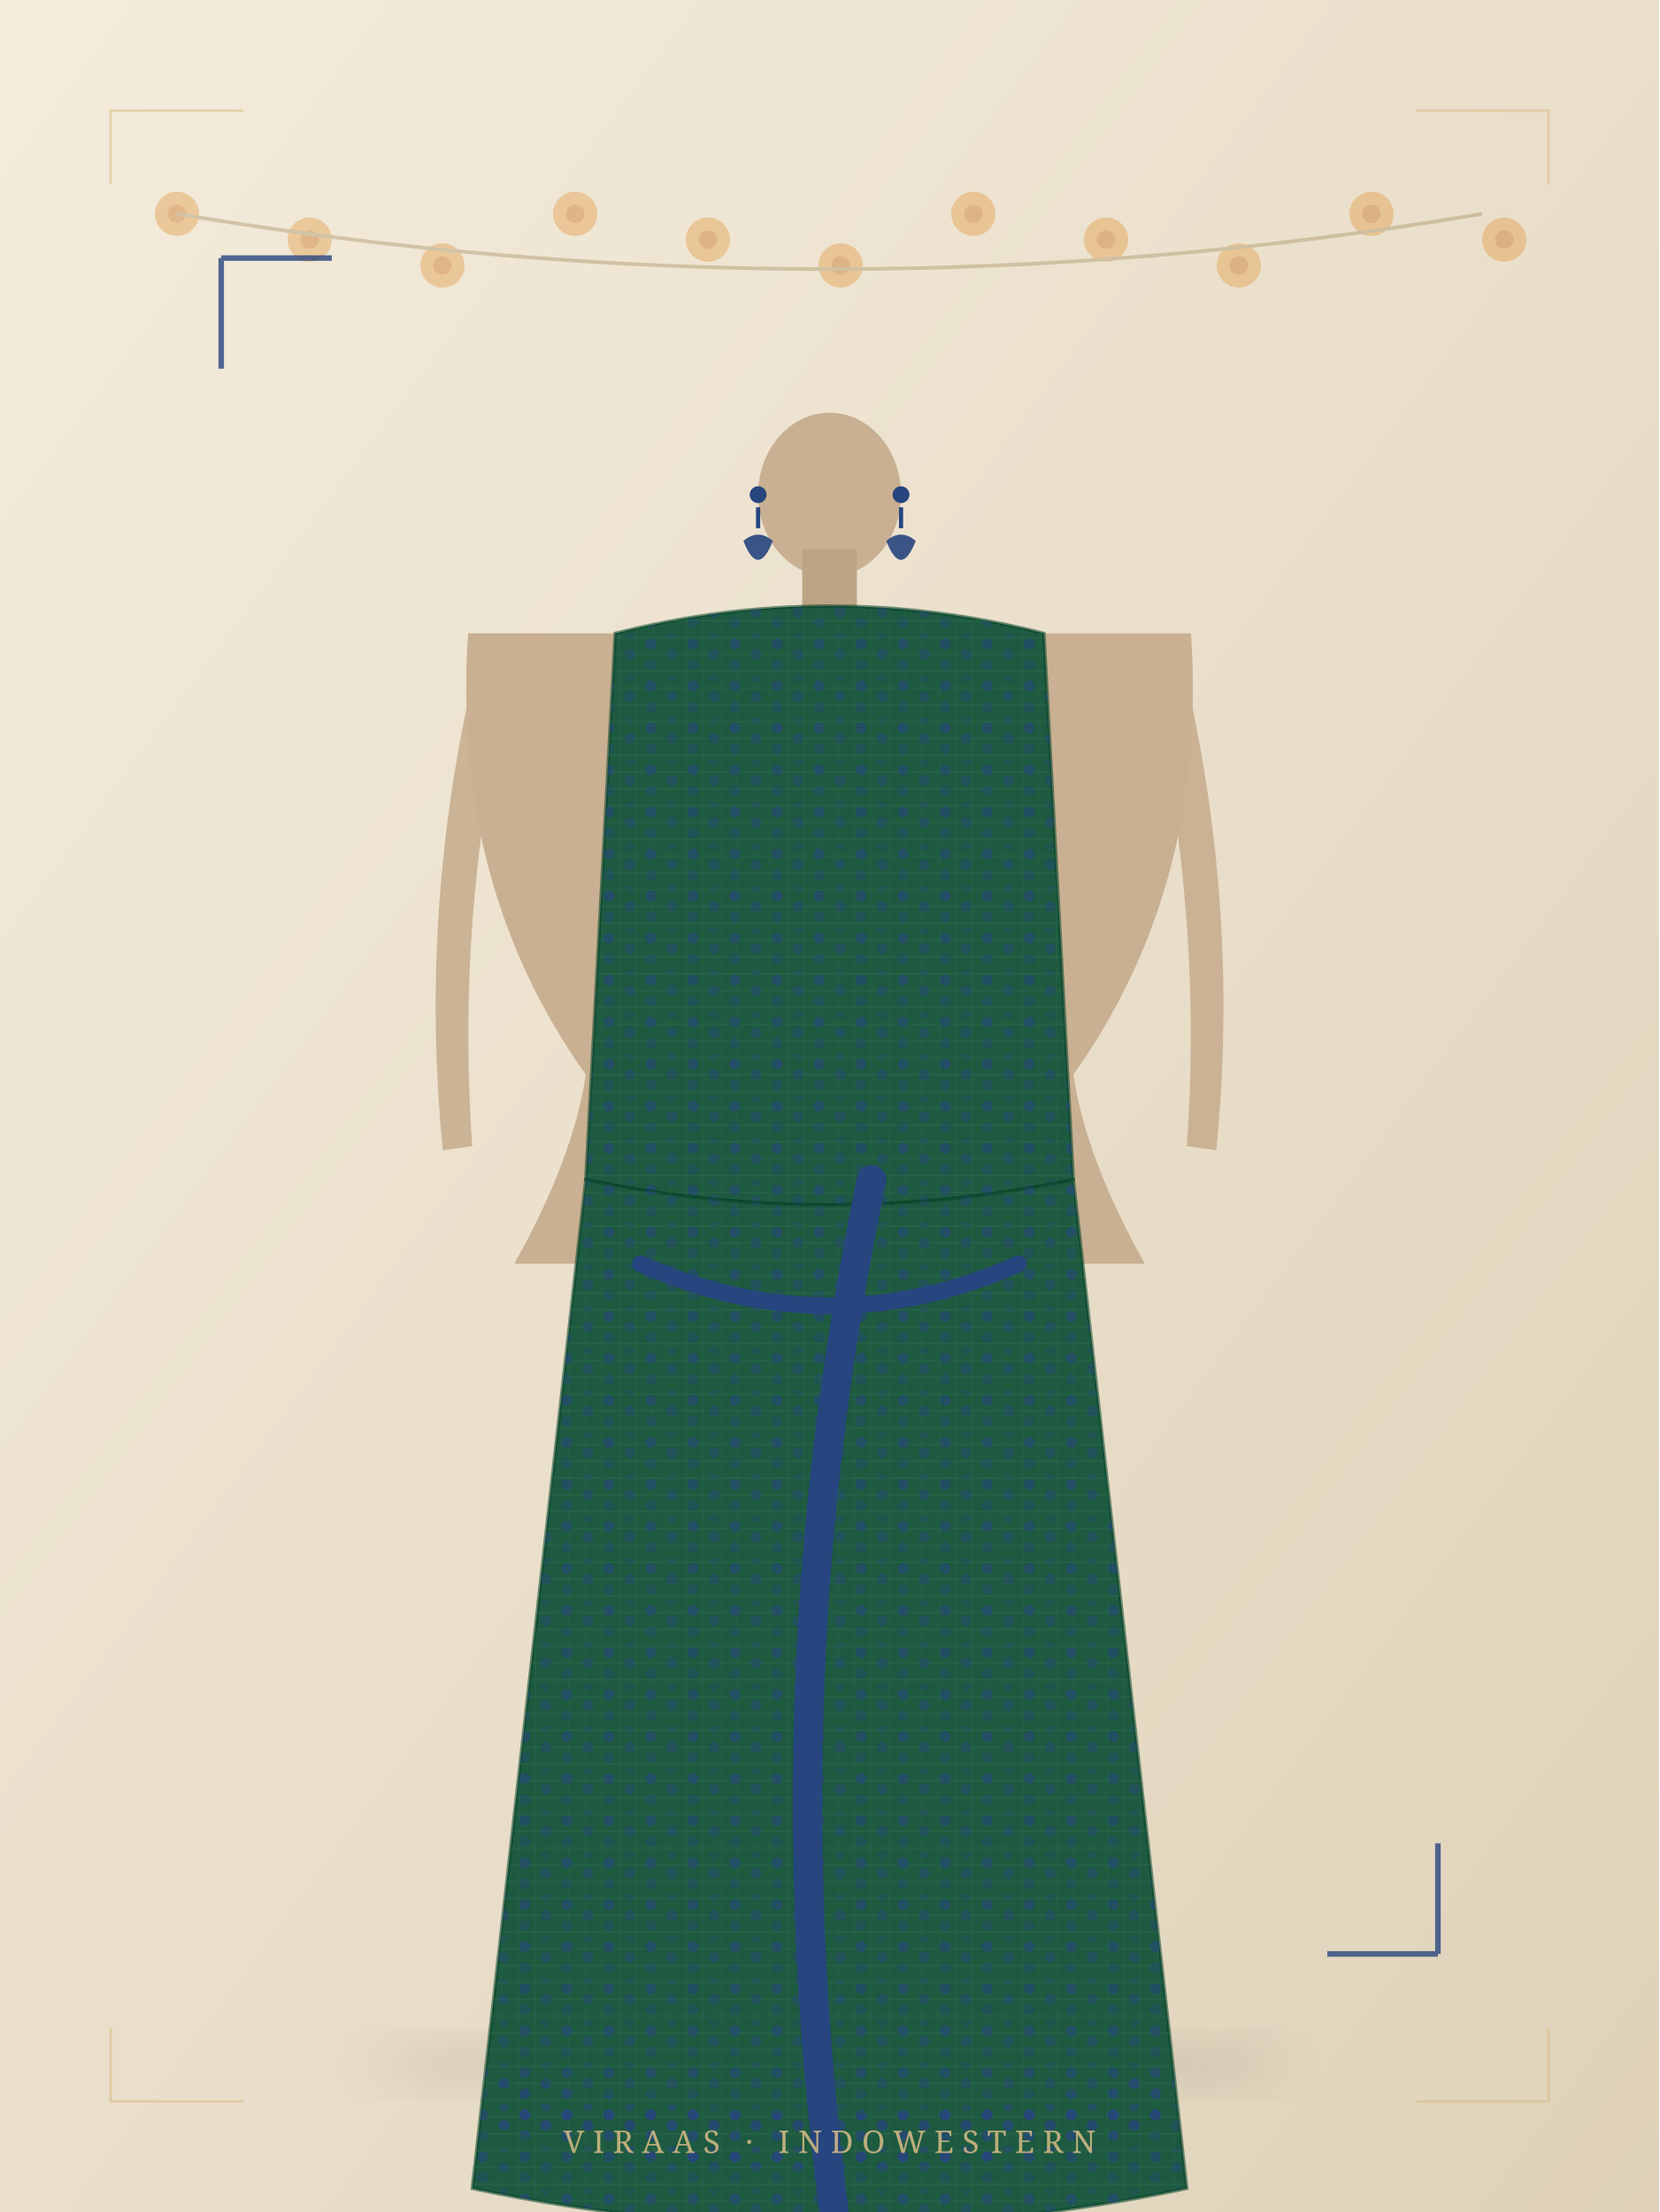
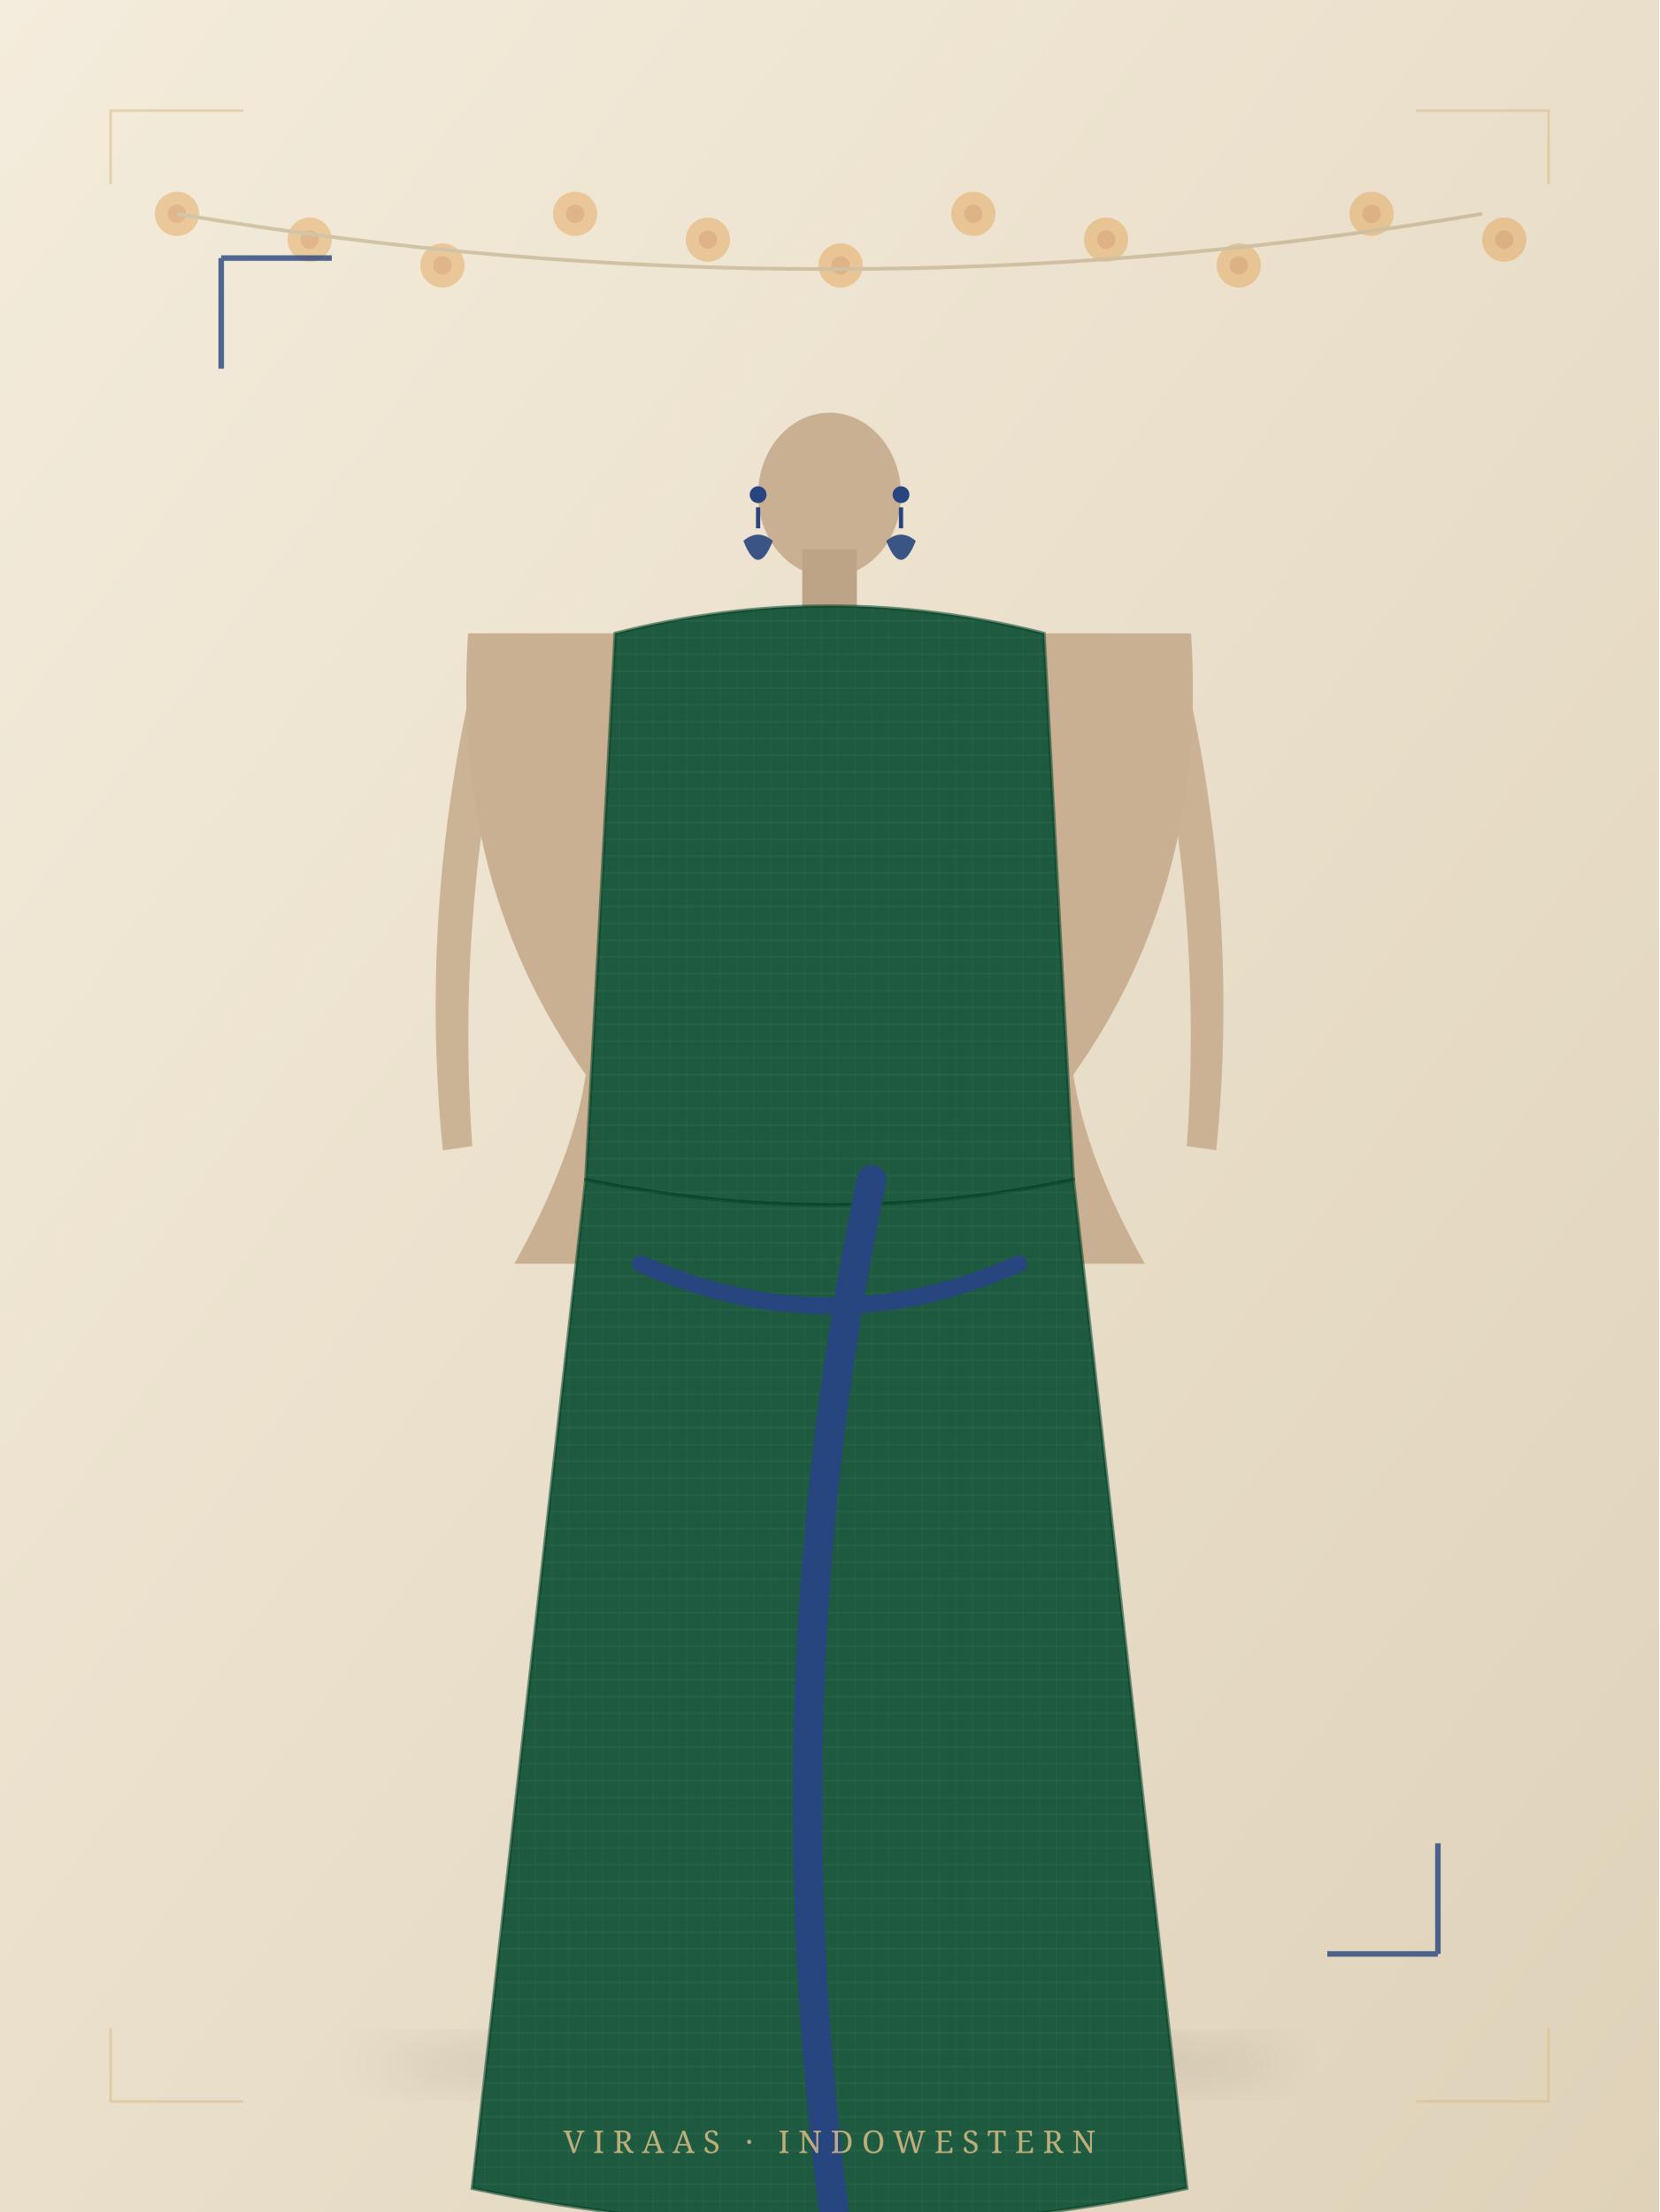
<svg xmlns="http://www.w3.org/2000/svg" viewBox="0 0 900 1200" width="900" height="1200">
  <defs>
    <pattern id="f-vruvy12" patternUnits="userSpaceOnUse" width="24" height="24">
      <path d="M0 6 H24 M0 14 H24 M0 22 H24" stroke="#458268" stroke-width="0.8" opacity="0.18" fill="none" />
      <path d="M6 0 V24 M14 0 V24 M22 0 V24" stroke="#458268" stroke-width="0.6" opacity="0.13" fill="none" />
-     </pattern>
-     <pattern id="k-vruvy12" patternUnits="userSpaceOnUse" width="20" height="20">
-       <g fill="#27457E" opacity="0.8">
-         <circle cx="5" cy="5" r="2.6" />
-         <circle cx="15" cy="10" r="2.6" opacity="0.75" />
-         <circle cx="5" cy="15" r="2.6" opacity="0.6" />
-         <circle cx="15" cy="1" r="2.2" opacity="0.5" />
-       </g>
    </pattern>
    <linearGradient id="bgC" x1="0" y1="0" x2="1" y2="1">
      <stop offset="0%" stop-color="#F4ECDC" />
      <stop offset="100%" stop-color="#DFD2B9" />
    </linearGradient>
    <filter id="soft">
      <feGaussianBlur stdDeviation="14" />
    </filter>
    <filter id="soft2">
      <feGaussianBlur stdDeviation="5" />
    </filter>
  </defs>
  <rect width="900" height="1200" fill="url(#bgC)" />
  <ellipse cx="450" cy="1120" rx="250" ry="16" fill="#000" opacity="0.10" filter="url(#soft)" />
  <g opacity="0.42">
    <circle cx="96" cy="116" r="12" fill="#E39B45" />
    <circle cx="96" cy="116" r="5" fill="#C8711F" />
    <circle cx="168" cy="130" r="12" fill="#E39B45" />
    <circle cx="168" cy="130" r="5" fill="#C8711F" />
    <circle cx="240" cy="144" r="12" fill="#E39B45" />
    <circle cx="240" cy="144" r="5" fill="#C8711F" />
    <circle cx="312" cy="116" r="12" fill="#E39B45" />
    <circle cx="312" cy="116" r="5" fill="#C8711F" />
    <circle cx="384" cy="130" r="12" fill="#E39B45" />
    <circle cx="384" cy="130" r="5" fill="#C8711F" />
    <circle cx="456" cy="144" r="12" fill="#E39B45" />
    <circle cx="456" cy="144" r="5" fill="#C8711F" />
    <circle cx="528" cy="116" r="12" fill="#E39B45" />
    <circle cx="528" cy="116" r="5" fill="#C8711F" />
    <circle cx="600" cy="130" r="12" fill="#E39B45" />
    <circle cx="600" cy="130" r="5" fill="#C8711F" />
    <circle cx="672" cy="144" r="12" fill="#E39B45" />
    <circle cx="672" cy="144" r="5" fill="#C8711F" />
    <circle cx="744" cy="116" r="12" fill="#E39B45" />
    <circle cx="744" cy="116" r="5" fill="#C8711F" />
    <circle cx="816" cy="130" r="12" fill="#E39B45" />
    <circle cx="816" cy="130" r="5" fill="#C8711F" />
    <path d="M96 116 Q450 176 804 116" stroke="#A89163" stroke-width="2" fill="none" />
  </g>
  <g transform="translate(450 640) scale(1.14) translate(-450 -560)">
    <g>
      <ellipse cx="450" cy="234" rx="34" ry="39" fill="#C9B092" />
      <path d="M437 260 h26 v46 h-26z" fill="#bda486" />
      <path d="M284 306 q-30 120 -18 240 l14 -2 q-8 -112 18 -224z" fill="#C9B092" opacity="0.95" />
      <path d="M616 306 q30 120 18 240 l-14 -2 q8 -112 -18 -224z" fill="#C9B092" opacity="0.95" />
      <path d="M278 300 Q270 420 334 510 Q328 550 300 600 L600 600 Q572 550 566 510 Q630 420 622 300 Z" fill="#C9B092" />
    </g>
    <clipPath id="cc-vruvy12-1">
      <path d="M348 300 Q450 274 552 300 L566 560 Q450 584 334 560 Z" />
    </clipPath>
    <path d="M348 300 Q450 274 552 300 L566 560 Q450 584 334 560 Z" fill="#1D5A40" stroke="#034026" stroke-width="1.6" stroke-opacity="0.55" />
    <g clip-path="url(#cc-vruvy12-1)">
      <path d="M348 300 Q450 274 552 300 L566 560 Q450 584 334 560 Z" fill="url(#f-vruvy12)" />
-       <path d="M348 300 Q450 274 552 300 L566 560 Q450 584 334 560 Z" fill="url(#k-vruvy12)" opacity="0.72" />
    </g>
    <clipPath id="cc-vruvy12-2">
      <path d="M334 560 Q450 584 566 560 L620 1040 Q450 1076 280 1040 Z" />
    </clipPath>
    <path d="M334 560 Q450 584 566 560 L620 1040 Q450 1076 280 1040 Z" fill="#1D5A40" stroke="#034026" stroke-width="1.6" stroke-opacity="0.55" />
    <g clip-path="url(#cc-vruvy12-2)">
      <path d="M334 560 Q450 584 566 560 L620 1040 Q450 1076 280 1040 Z" fill="url(#f-vruvy12)" />
-       <path d="M334 560 Q450 584 566 560 L620 1040 Q450 1076 280 1040 Z" fill="url(#k-vruvy12)" opacity="0.72" />
    </g>
    <path d="M470 560 Q420 800 452 1050" fill="none" stroke="#27457E" stroke-width="14" stroke-linecap="round" />
    <path d="M360 600 q90 40 180 0" fill="none" stroke="#27457E" stroke-width="8" stroke-linecap="round" />
-     <path d="M300 1000 Q450 1036 600 1000" fill="none" stroke="url(#k-vruvy12)" stroke-width="26" stroke-linecap="round" opacity="0.95" />
    <g fill="#2A2E2C" opacity="0.95">
      <path d="M392 1068 q-16 18 6 24 h46 q10 -12 -4 -24z" />
      <path d="M508 1068 q16 18 -6 24 h-46 q-10 -12 4 -24z" />
    </g>
    <g>
      <g>
        <circle cx="416" cy="234" r="4" fill="#27457E" />
        <path d="M416 240 l0 10" stroke="#27457E" stroke-width="2" />
        <path d="M409 256 Q416 274 423 256 Q416 250 409 256z" fill="#27457E" opacity="0.9" />
      </g>
      <g>
        <circle cx="484" cy="234" r="4" fill="#27457E" />
        <path d="M484 240 l0 10" stroke="#27457E" stroke-width="2" />
        <path d="M477 256 Q484 274 491 256 Q484 250 477 256z" fill="#27457E" opacity="0.9" />
      </g>
    </g>
  </g>
  <g fill="none" stroke="#27457E" stroke-width="3" opacity="0.8">
    <path d="M120 140 h60 M120 140 v60" />
    <path d="M720 1060 h60 M780 1000 v60" />
  </g>
  <g fill="none" stroke="#D8BC85" opacity="0.55" stroke-width="1.4">
    <path d="M60 100 V60 H132" />
    <path d="M768 60 H840 V100" />
    <path d="M60 1100 V1140 H132" />
    <path d="M768 1140 H840 V1100" />
  </g>
  <text x="450" y="1168" text-anchor="middle" font-family="Georgia, serif" font-size="17" letter-spacing="4.6" fill="#D8BC85" opacity="0.85">VIRAAS · INDOWESTERN</text>
</svg>
